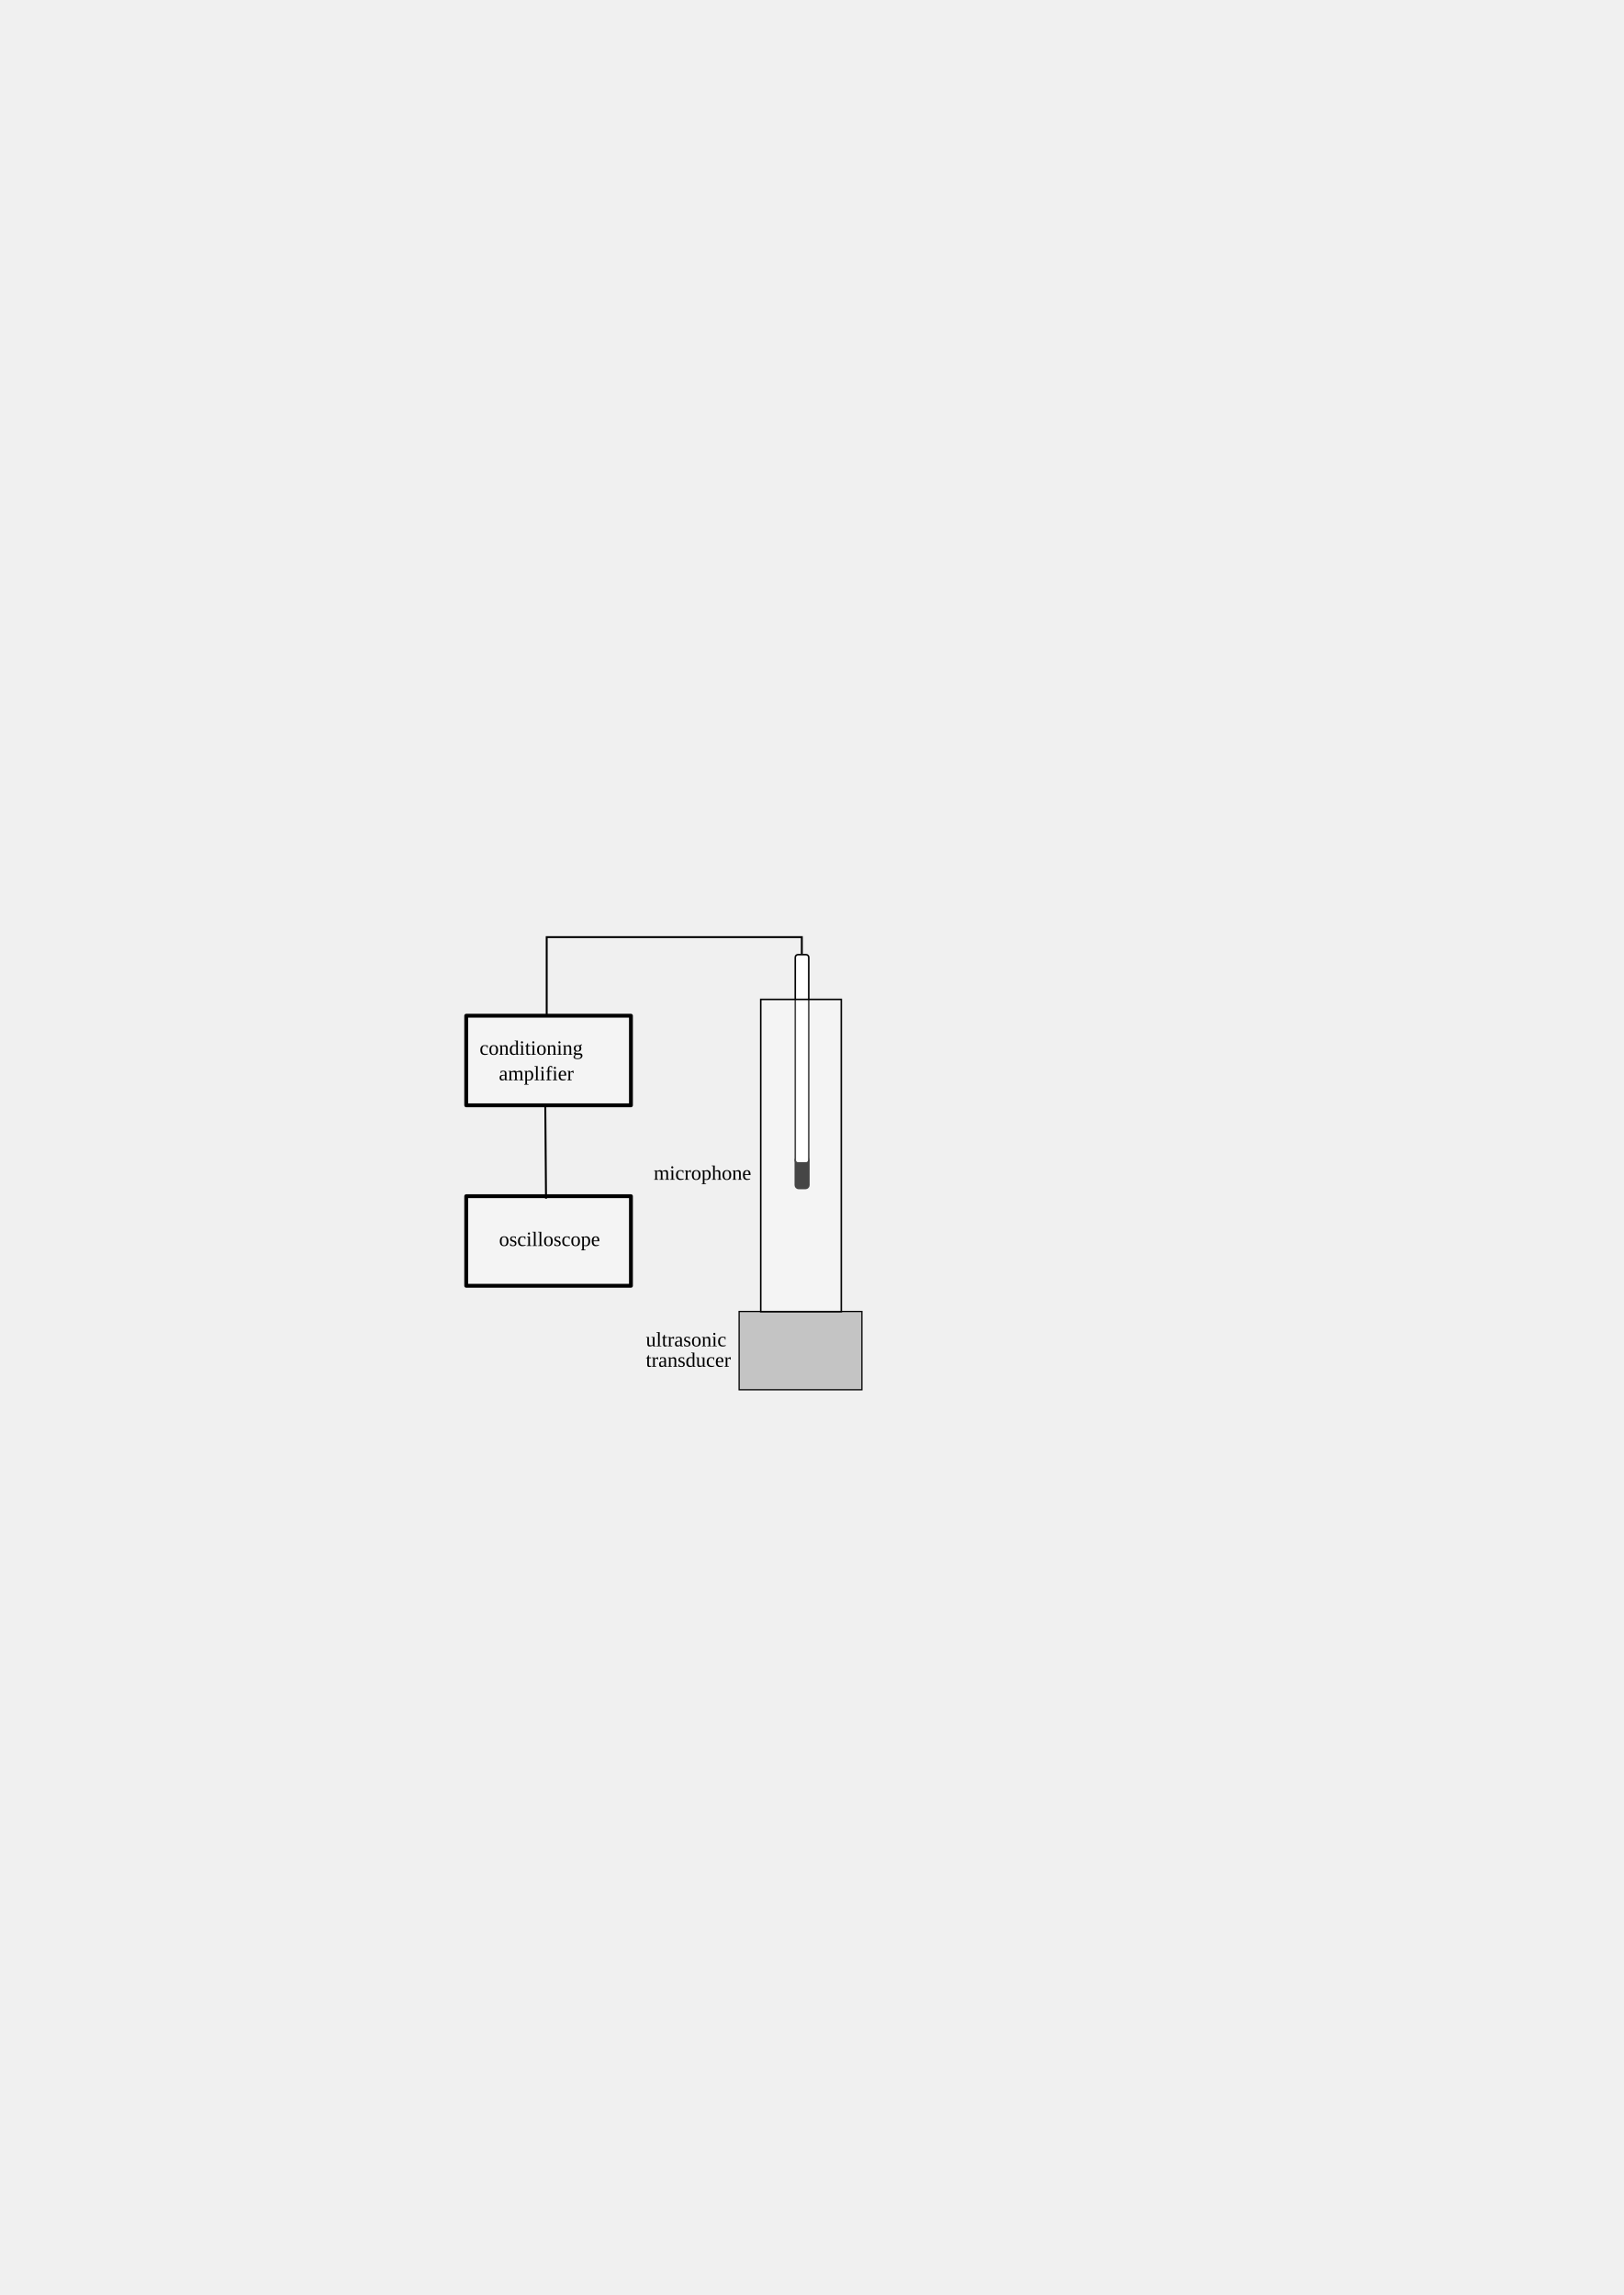
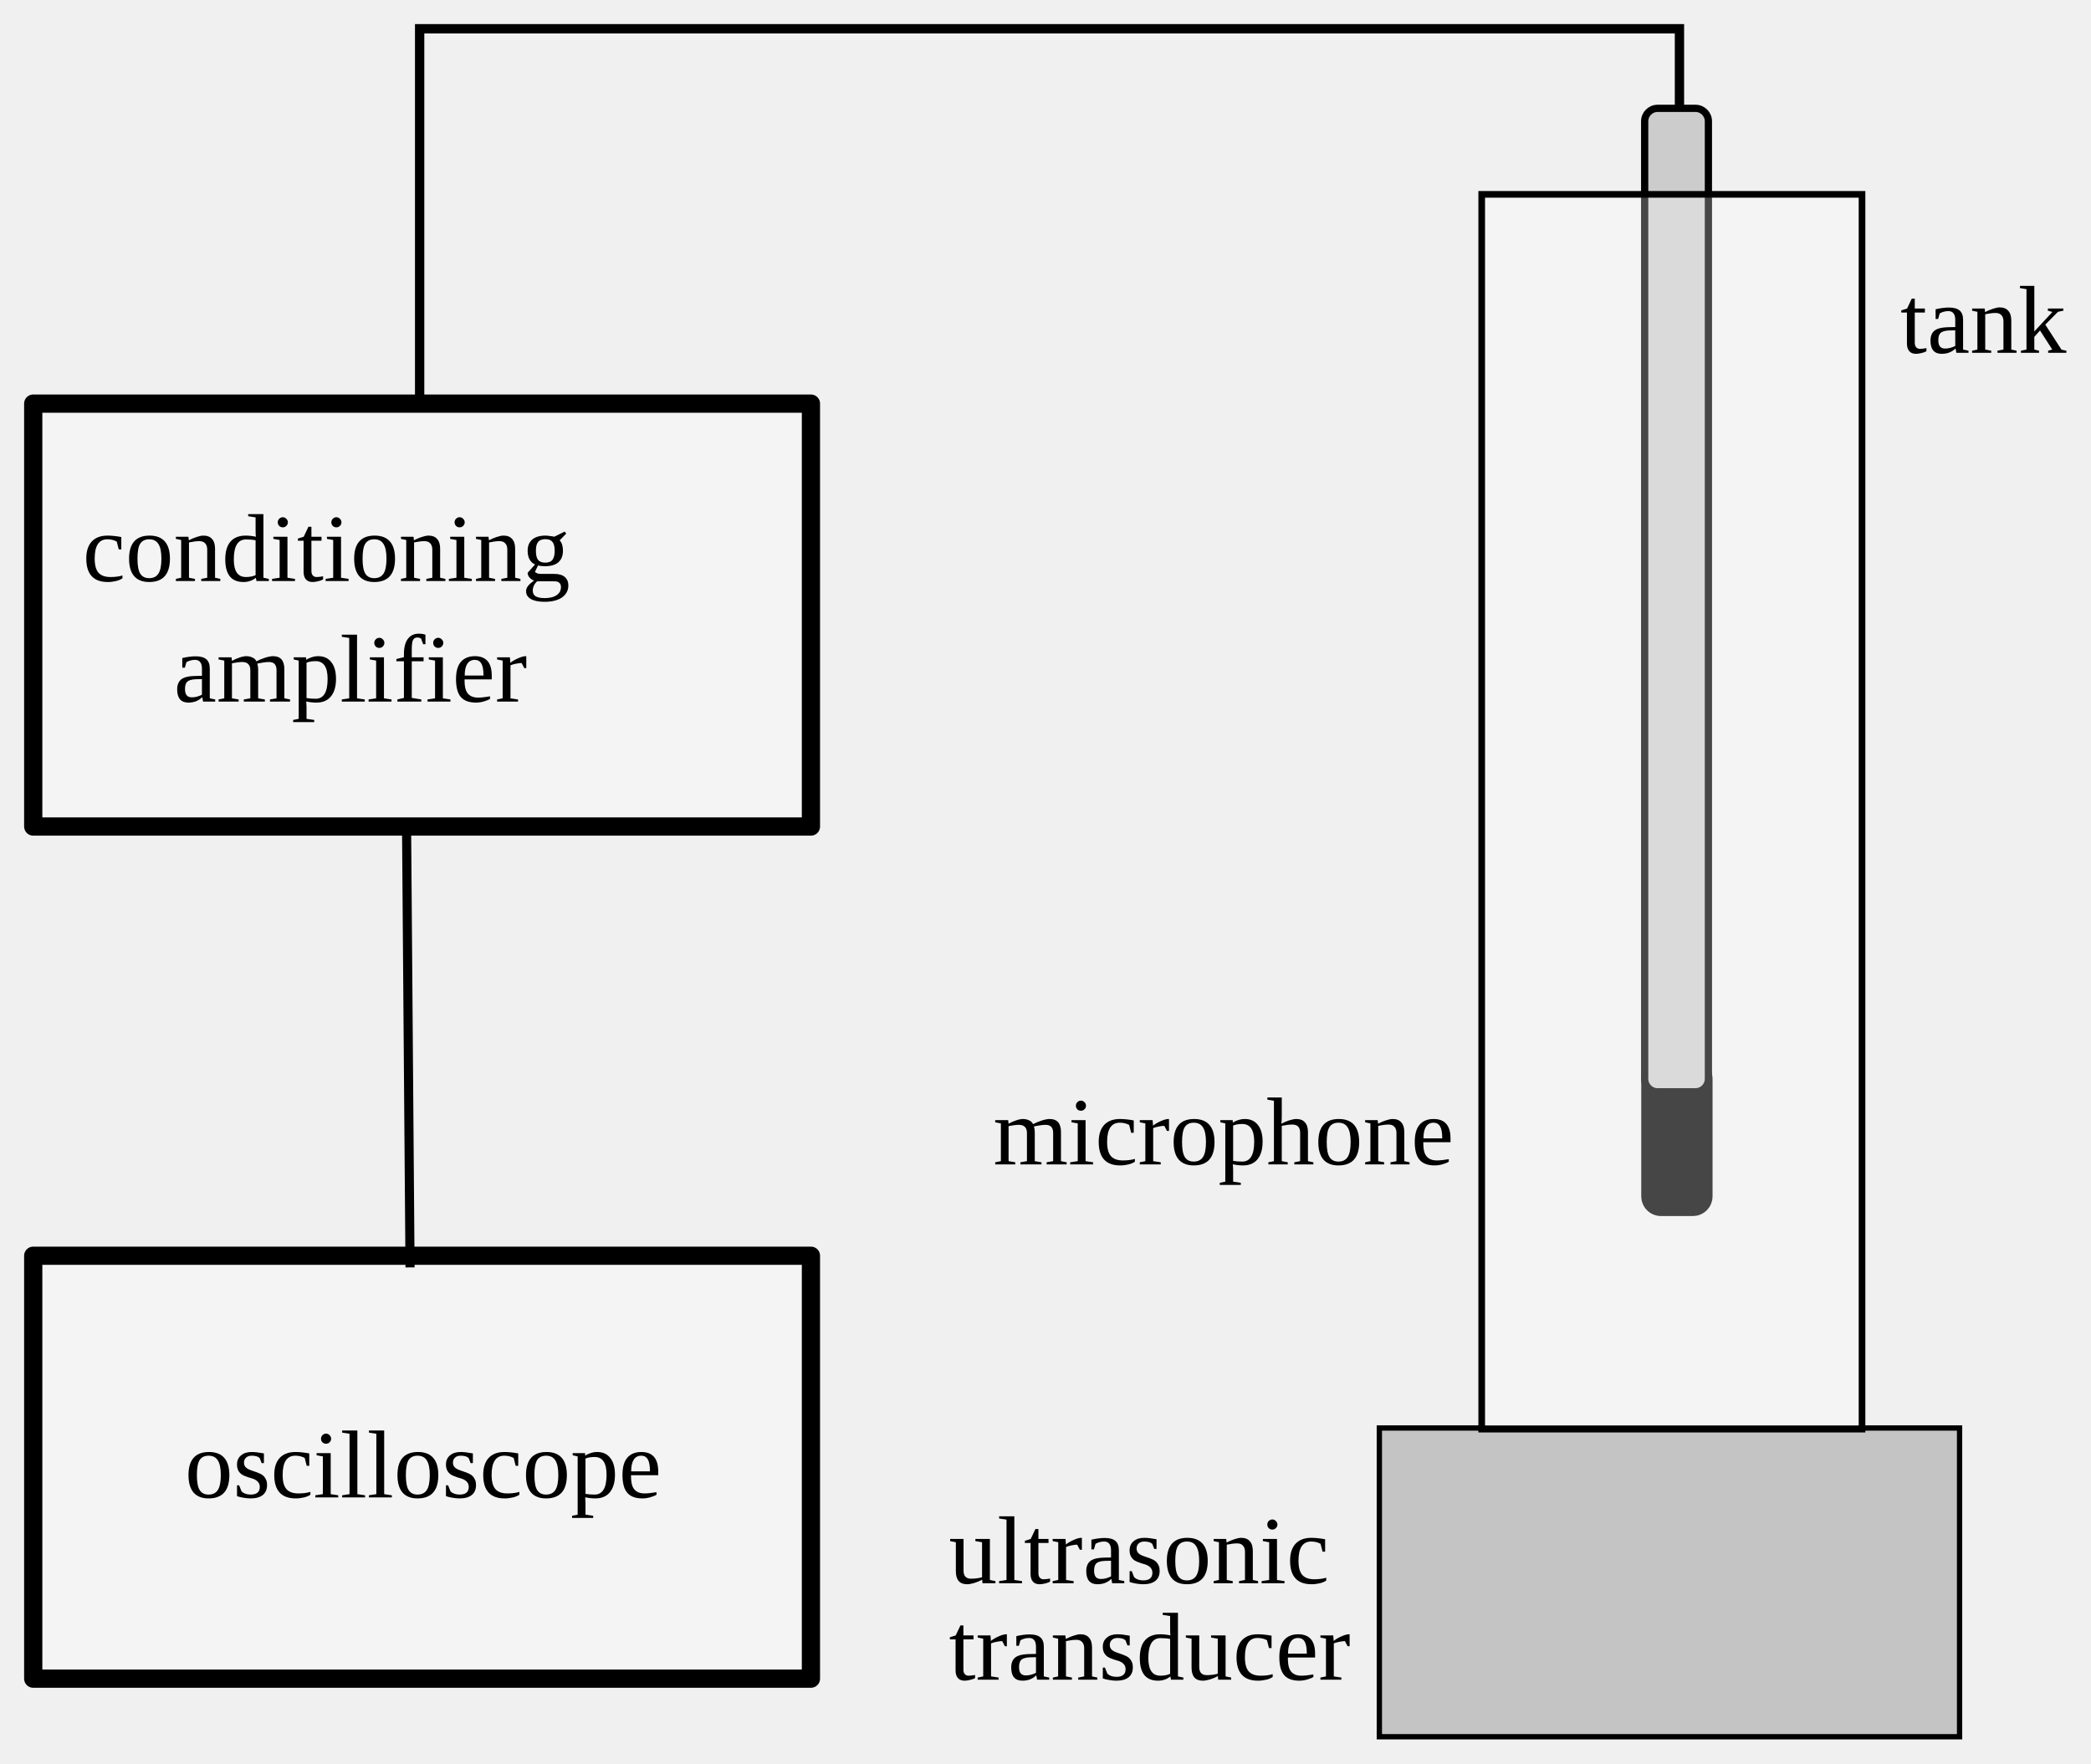
- <svg xmlns="http://www.w3.org/2000/svg" width="841mm" height="1189mm" viewBox="0 0 841 1189" version="1.1" id="svg8">
+ <svg xmlns="http://www.w3.org/2000/svg" width="867.195" height="731.361" viewBox="0 0 229.445 193.506" version="1.1" id="svg8">
  <defs id="defs2">
-     <marker orient="auto" refY="0.0" refX="0.0" id="DotL" style="overflow:visible">
-       <path id="path910" d="M -2.5,-1.0 C -2.5,1.76 -4.74,4.0 -7.5,4.0 C -10.26,4.0 -12.5,1.76 -12.5,-1.0 C -12.5,-3.76 -10.26,-6.0 -7.5,-6.0 C -4.74,-6.0 -2.5,-3.76 -2.5,-1.0 z " style="fill-rule:evenodd;stroke:#000000;stroke-width:1.0pt" transform="scale(0.8) translate(7.4, 1)" />
+     <marker orient="auto" refY="0" refX="0" id="DotL" style="overflow:visible">
+       <path id="path910" d="m -2.5,-1 c 0,2.76 -2.24,5 -5,5 -2.76,0 -5,-2.24 -5,-5 0,-2.76 2.24,-5 5,-5 2.76,0 5,2.24 5,5 z" style="fill-rule:evenodd;stroke:#000000;stroke-width:1pt" transform="matrix(0.8,0,0,0.8,5.92,0.8)" />
    </marker>
    <marker orient="auto" refY="0" refX="0" id="Arrow1Mend" style="overflow:visible">
      <path id="path858" d="M 0,0 5,-5 -12.5,0 5,5 Z" style="fill:#000000;fill-opacity:1;fill-rule:evenodd;stroke:#000000;stroke-width:1pt;stroke-opacity:1" transform="matrix(-0.4,0,0,-0.4,-4,0)" />
    </marker>
    <marker orient="auto" refY="0" refX="0" id="Arrow1Send" style="overflow:visible">
      <path id="path864" d="M 0,0 5,-5 -12.5,0 5,5 Z" style="fill:#000000;fill-opacity:1;fill-rule:evenodd;stroke:#000000;stroke-width:1pt;stroke-opacity:1" transform="matrix(-0.2,0,0,-0.2,-1.2,0)" />
    </marker>
    <marker orient="auto" refY="0" refX="0" id="Arrow1Lend" style="overflow:visible">
      <path id="path852" d="M 0,0 5,-5 -12.5,0 5,5 Z" style="fill:#000000;fill-opacity:1;fill-rule:evenodd;stroke:#000000;stroke-width:1pt;stroke-opacity:1" transform="matrix(-0.8,0,0,-0.8,-10,0)" />
    </marker>
    <marker style="overflow:visible" id="Arrow1Mend-2" refX="0" refY="0" orient="auto">
      <path transform="matrix(-0.4,0,0,-0.4,-4,0)" style="fill:#000000;fill-opacity:1;fill-rule:evenodd;stroke:#000000;stroke-width:1pt;stroke-opacity:1" d="M 0,0 5,-5 -12.5,0 5,5 Z" id="path858-0" />
    </marker>
    <marker orient="auto" refY="0" refX="0" id="Arrow1Mend-2-4" style="overflow:visible">
      <path id="path858-0-6" d="M 0,0 5,-5 -12.5,0 5,5 Z" style="fill:#000000;fill-opacity:1;fill-rule:evenodd;stroke:#000000;stroke-width:1pt;stroke-opacity:1" transform="matrix(-0.4,0,0,-0.4,-4,0)" />
    </marker>
  </defs>
-   <g id="layer1">
-     <rect style="fill:#c4c4c4;fill-opacity:1;stroke:#000000;stroke-width:0.637;stroke-opacity:1" id="rect837" width="63.613" height="40.557" x="382.908" y="679.45" />
-     <text xml:space="preserve" style="font-size:10.583px;line-height:1;font-family:'Times New Roman';-inkscape-font-specification:'Times New Roman, ';letter-spacing:0px;stroke-width:0.265" x="334.585" y="697.517" id="text1711">
-       <tspan id="tspan1709" x="334.585" y="697.517" style="stroke-width:0.265">ultrasonic</tspan>
-       <tspan x="334.585" y="708.101" style="stroke-width:0.265" id="tspan1713">transducer</tspan>
+   <g id="layer1" transform="translate(-231.5243,-522.7303)">
+     <rect style="fill:#c4c4c4;fill-opacity:1;stroke:#000000;stroke-width:0.582;stroke-opacity:1" id="rect837" width="63.668" height="33.876" x="382.88" y="679.423" />
+     <text xml:space="preserve" style="font-size:10.583px;line-height:1;font-family:'Times New Roman';-inkscape-font-specification:'Times New Roman, ';letter-spacing:0px;stroke-width:0.265" x="335.643" y="696.459" id="text1711">
+       <tspan id="tspan1709" x="335.643" y="696.459" style="stroke-width:0.265">ultrasonic</tspan>
+       <tspan x="335.643" y="707.042" style="stroke-width:0.265" id="tspan1713">transducer</tspan>
    </text>
-     <rect style="fill:#000000;fill-opacity:1;stroke:#000000;stroke-width:3.967;stroke-linecap:round;stroke-linejoin:round;stroke-miterlimit:0;stroke-dasharray:none;stroke-dashoffset:0;stroke-opacity:1;paint-order:markers fill stroke" id="rect920-2" width="3.858" height="13.28" x="413.602" y="600.865" ry="0.174" />
-     <rect ry="1.417" y="494.582" x="411.994" height="107.912" width="6.993" id="rect920" style="fill:#ffffff;fill-opacity:1;stroke:#000000;stroke-width:0.794;stroke-linecap:square;stroke-linejoin:miter;stroke-miterlimit:4;stroke-dasharray:none;stroke-dashoffset:0;paint-order:markers fill stroke" />
-     <rect style="fill:#ffffff;fill-opacity:0.276;stroke:#000000;stroke-width:0.796;stroke-opacity:1" id="rect835" width="41.731" height="161.774" x="394.112" y="517.771" />
-     <rect y="619.734" x="241.531" height="46.406" width="85.338" id="rect937" style="fill:#ffffff;fill-opacity:0.276;stroke:#000000;stroke-width:2;stroke-linecap:round;stroke-linejoin:round;stroke-miterlimit:0;stroke-dasharray:none;stroke-dashoffset:0;stroke-opacity:1;paint-order:markers fill stroke" />
-     <text id="text941" y="645.508" x="258.535" style="font-size:10.583px;line-height:1.25;font-family:'Times New Roman';-inkscape-font-specification:'Times New Roman, ';letter-spacing:0px;stroke-width:0.265" xml:space="preserve">
-       <tspan style="stroke-width:0.265" y="645.508" x="258.535" id="tspan939">oscilloscope</tspan>
+     <rect style="fill:#000000;fill-opacity:1;stroke:#000000;stroke-width:3.967;stroke-linecap:round;stroke-linejoin:round;stroke-miterlimit:0;stroke-dasharray:none;stroke-dashoffset:0;stroke-opacity:1;paint-order:markers fill stroke" id="rect920-2" width="3.858" height="13.28" x="413.602" y="640.902" ry="0.174" />
+     <rect ry="1.417" y="534.619" x="411.994" height="107.912" width="6.993" id="rect920" style="fill:#cccccc;fill-opacity:1;stroke:#000000;stroke-width:0.794;stroke-linecap:square;stroke-linejoin:miter;stroke-miterlimit:4;stroke-dasharray:none;stroke-dashoffset:0;paint-order:markers fill stroke" />
+     <rect y="660.52" x="235.17" height="46.406" width="85.338" id="rect937" style="fill:#ffffff;fill-opacity:0.276;stroke:#000000;stroke-width:2;stroke-linecap:round;stroke-linejoin:round;stroke-miterlimit:0;stroke-dasharray:none;stroke-dashoffset:0;stroke-opacity:1;paint-order:markers fill stroke" />
+     <text id="text941" y="687.041" x="251.8" style="font-size:10.583px;line-height:1.25;font-family:'Times New Roman';-inkscape-font-specification:'Times New Roman, ';letter-spacing:0px;stroke-width:0.265" xml:space="preserve">
+       <tspan style="stroke-width:0.265" y="687.041" x="251.8" id="tspan939">oscilloscope</tspan>
    </text>
-     <rect style="fill:#ffffff;fill-opacity:0.276;stroke:#000000;stroke-width:2;stroke-linecap:round;stroke-linejoin:round;stroke-miterlimit:0;stroke-dasharray:none;stroke-dashoffset:0;stroke-opacity:1;paint-order:markers fill stroke" id="rect937-6" width="85.338" height="46.406" x="241.531" y="526.232" />
-     <text xml:space="preserve" style="font-size:10.583px;line-height:1.25;font-family:'Times New Roman';-inkscape-font-specification:'Times New Roman, ';letter-spacing:0px;stroke-width:0.265" x="284.455" y="546.45" id="text941-1">
-       <tspan id="tspan939-5" x="284.455" y="546.45" style="text-align:center;text-anchor:middle;stroke-width:0.265">conditioning</tspan>
-       <tspan id="tspan988" x="284.455" y="559.679" style="text-align:center;text-anchor:middle;stroke-width:0.265">amplifier</tspan>
+     <rect style="fill:#ffffff;fill-opacity:0.276;stroke:#000000;stroke-width:2;stroke-linecap:round;stroke-linejoin:round;stroke-miterlimit:0;stroke-dasharray:none;stroke-dashoffset:0;stroke-opacity:1;paint-order:markers fill stroke" id="rect937-6" width="85.338" height="46.406" x="235.17" y="567.017" />
+     <text xml:space="preserve" style="font-size:10.583px;line-height:1.25;font-family:'Times New Roman';-inkscape-font-specification:'Times New Roman, ';letter-spacing:0px;stroke-width:0.265" x="276.597" y="586.487" id="text941-1">
+       <tspan id="tspan939-5" x="276.597" y="586.487" style="text-align:center;text-anchor:middle;stroke-width:0.265">conditioning</tspan>
+       <tspan id="tspan988" x="276.597" y="599.716" style="text-align:center;text-anchor:middle;stroke-width:0.265">amplifier</tspan>
    </text>
-     <path id="path990" d="m 282.5,573.012 c 0.378,48.003 0.378,48.003 0.378,48.003" style="fill:none;stroke:#000000;stroke-width:1;stroke-linecap:butt;stroke-linejoin:miter;stroke-miterlimit:4;stroke-dasharray:none;stroke-opacity:1" />
-     <path id="path992" d="m 283.225,525.727 c 0,-40.217 0,-40.217 0,-40.217 h 132.171 v 8.731 0" style="fill:none;stroke:#000000;stroke-width:1;stroke-linecap:butt;stroke-linejoin:miter;stroke-miterlimit:4;stroke-dasharray:none;stroke-opacity:1" />
-     <text id="text1711-6" y="611.213" x="338.639" style="font-size:10.583px;line-height:1;font-family:'Times New Roman';-inkscape-font-specification:'Times New Roman, ';letter-spacing:0px;stroke-width:0.265" xml:space="preserve">
-       <tspan id="tspan1713-6" style="stroke-width:0.265" y="611.213" x="338.639">microphone</tspan>
+     <path id="path990" d="m 276.139,613.797 c 0.378,48.003 0.378,48.003 0.378,48.003" style="fill:none;stroke:#000000;stroke-width:1;stroke-linecap:butt;stroke-linejoin:miter;stroke-miterlimit:4;stroke-dasharray:none;stroke-opacity:1" />
+     <path id="path992" d="m 277.571,566.104 c 0,-40.217 0,-40.217 0,-40.217 h 138.24 v 8.731 0" style="fill:none;stroke:#000000;stroke-width:1.023;stroke-linecap:butt;stroke-linejoin:miter;stroke-miterlimit:4;stroke-dasharray:none;stroke-opacity:1" />
+     <text id="text1711-6" y="650.501" x="340.509" style="font-size:10.583px;line-height:1;font-family:'Times New Roman';-inkscape-font-specification:'Times New Roman, ';letter-spacing:0px;stroke-width:0.265" xml:space="preserve">
+       <tspan id="tspan1713-6" style="stroke-width:0.265" y="650.501" x="340.509">microphone</tspan>
+     </text>
+     <rect style="fill:#ffffff;fill-opacity:0.276;stroke:#000000;stroke-width:0.729;stroke-opacity:1" id="rect835" width="41.731" height="135.489" x="394.112" y="544.056" />
+     <text id="text2024" y="561.447" x="440.041" style="font-size:10.583px;line-height:1;font-family:'Times New Roman';-inkscape-font-specification:'Times New Roman, ';letter-spacing:0px;stroke-width:0.265" xml:space="preserve">
+       <tspan id="tspan2022" style="stroke-width:0.265" y="561.447" x="440.041">tank</tspan>
    </text>
  </g>
</svg>
